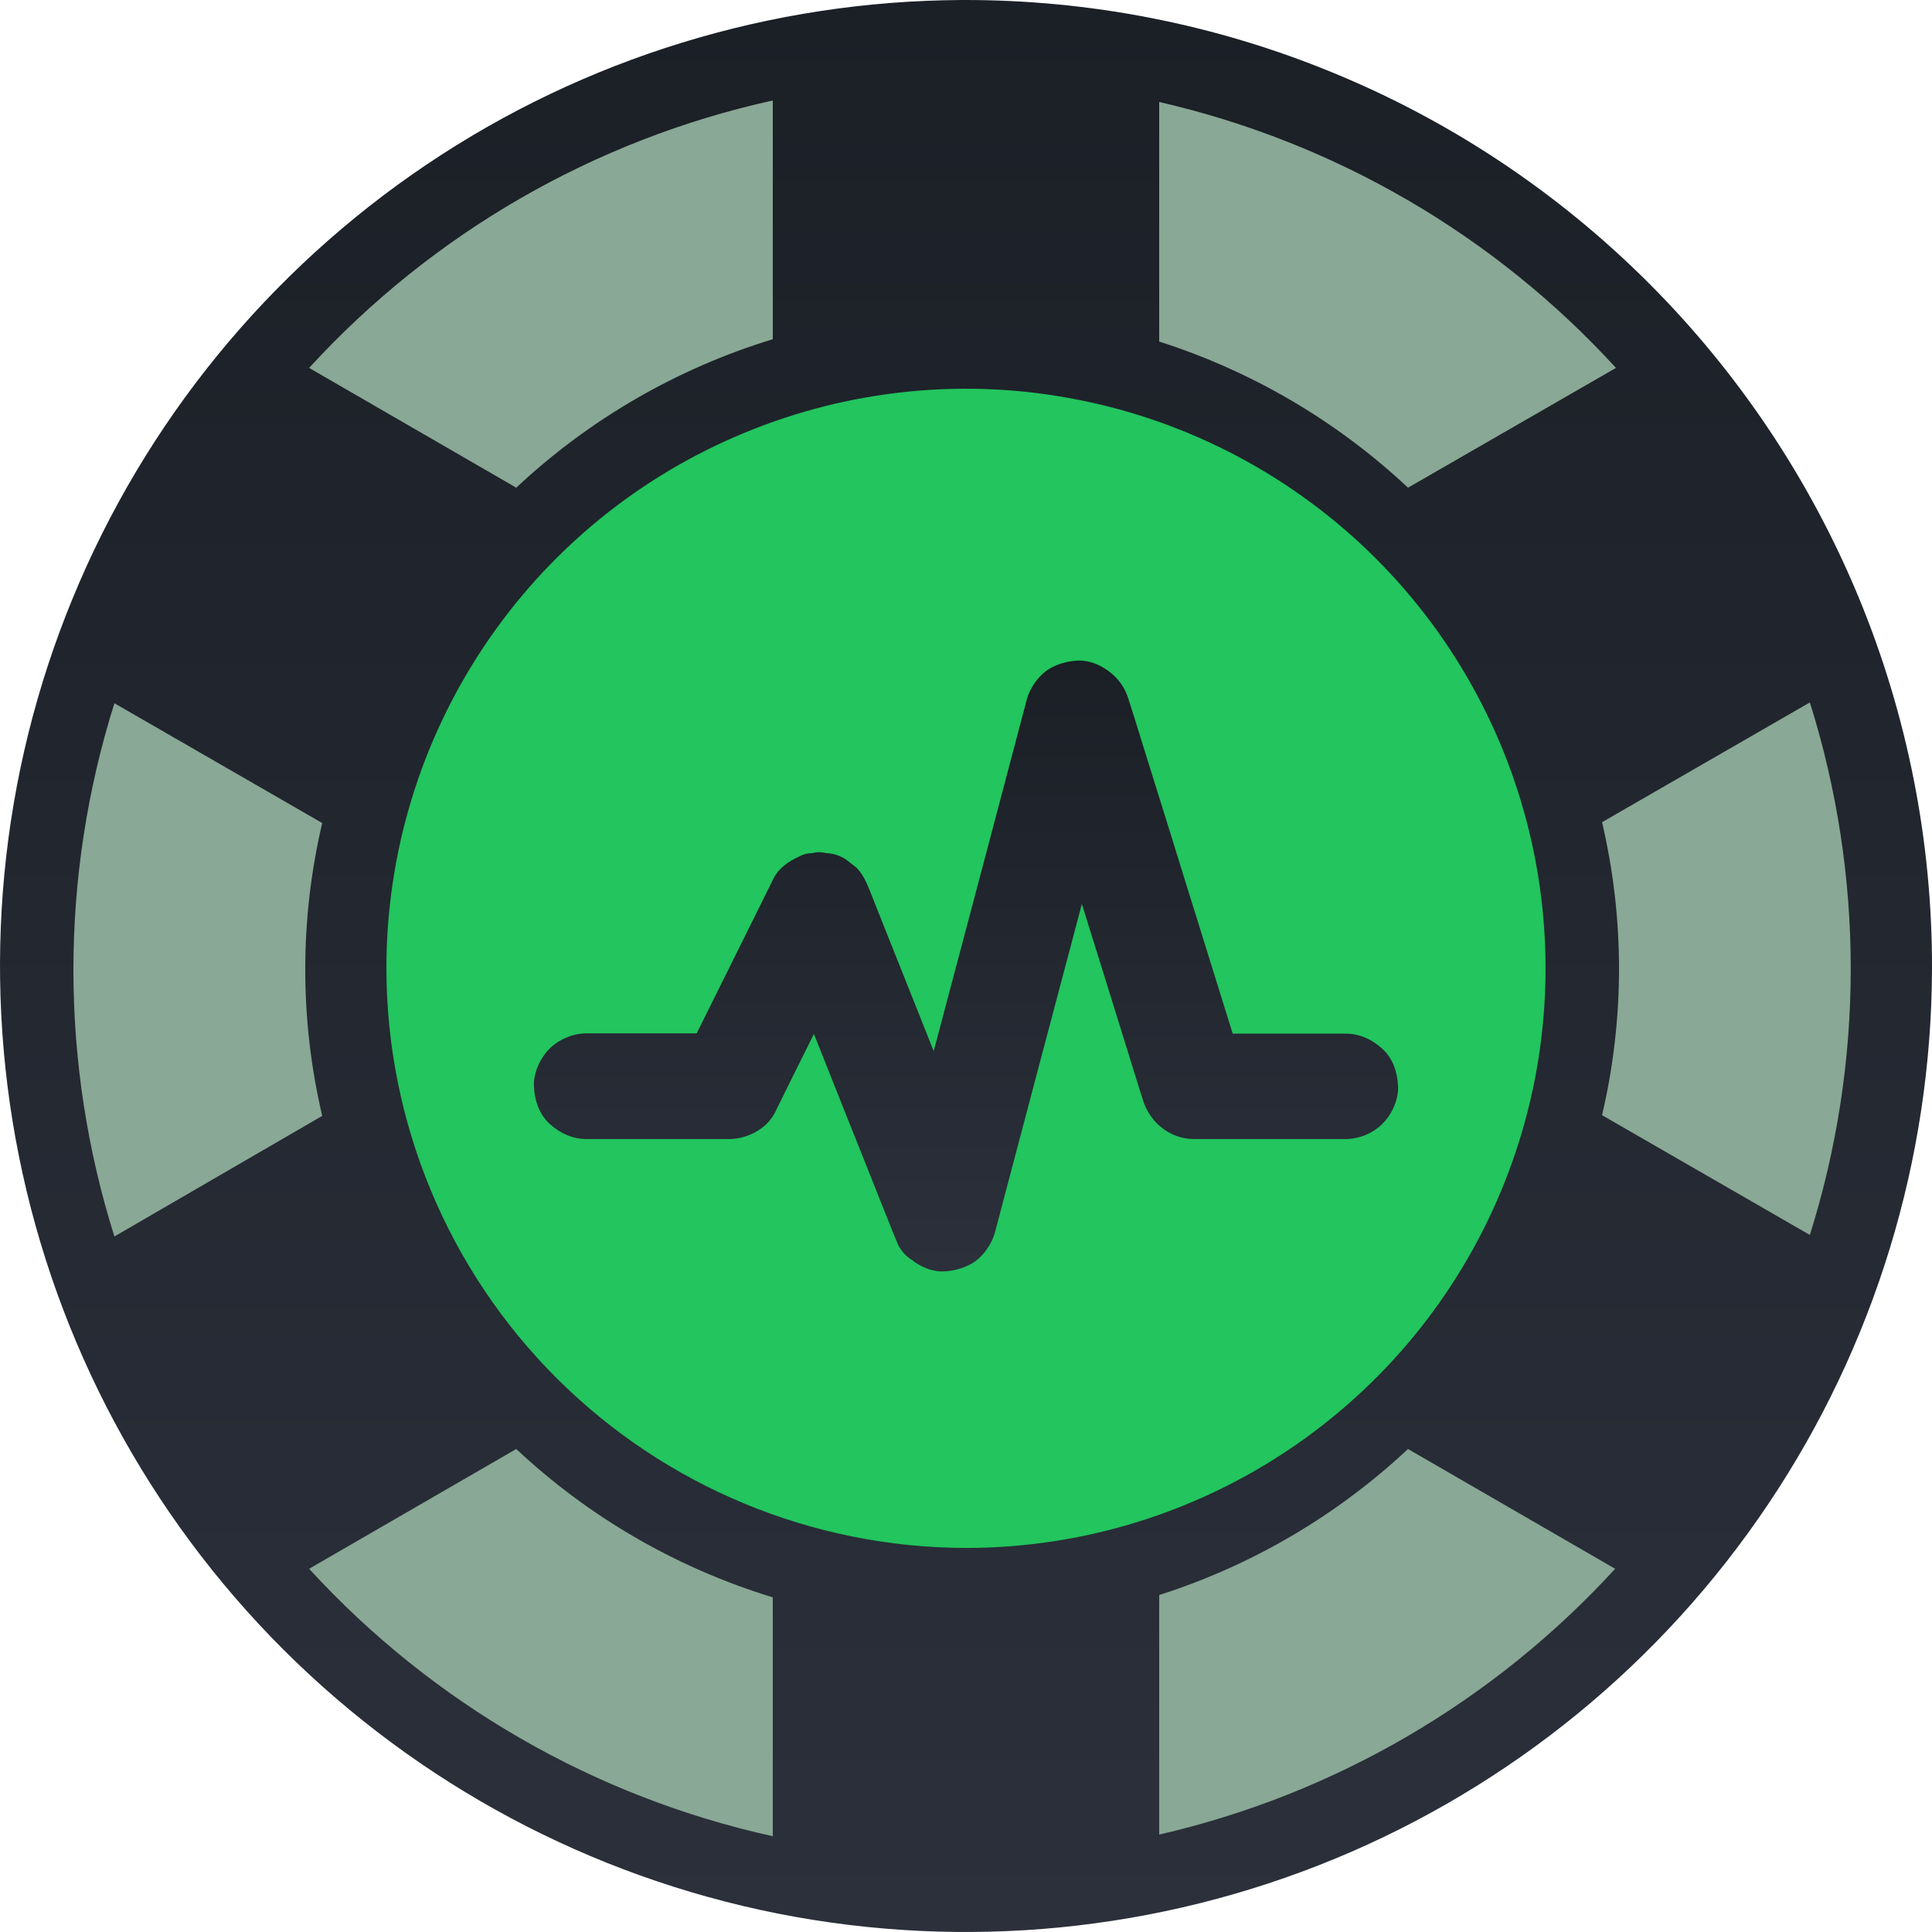
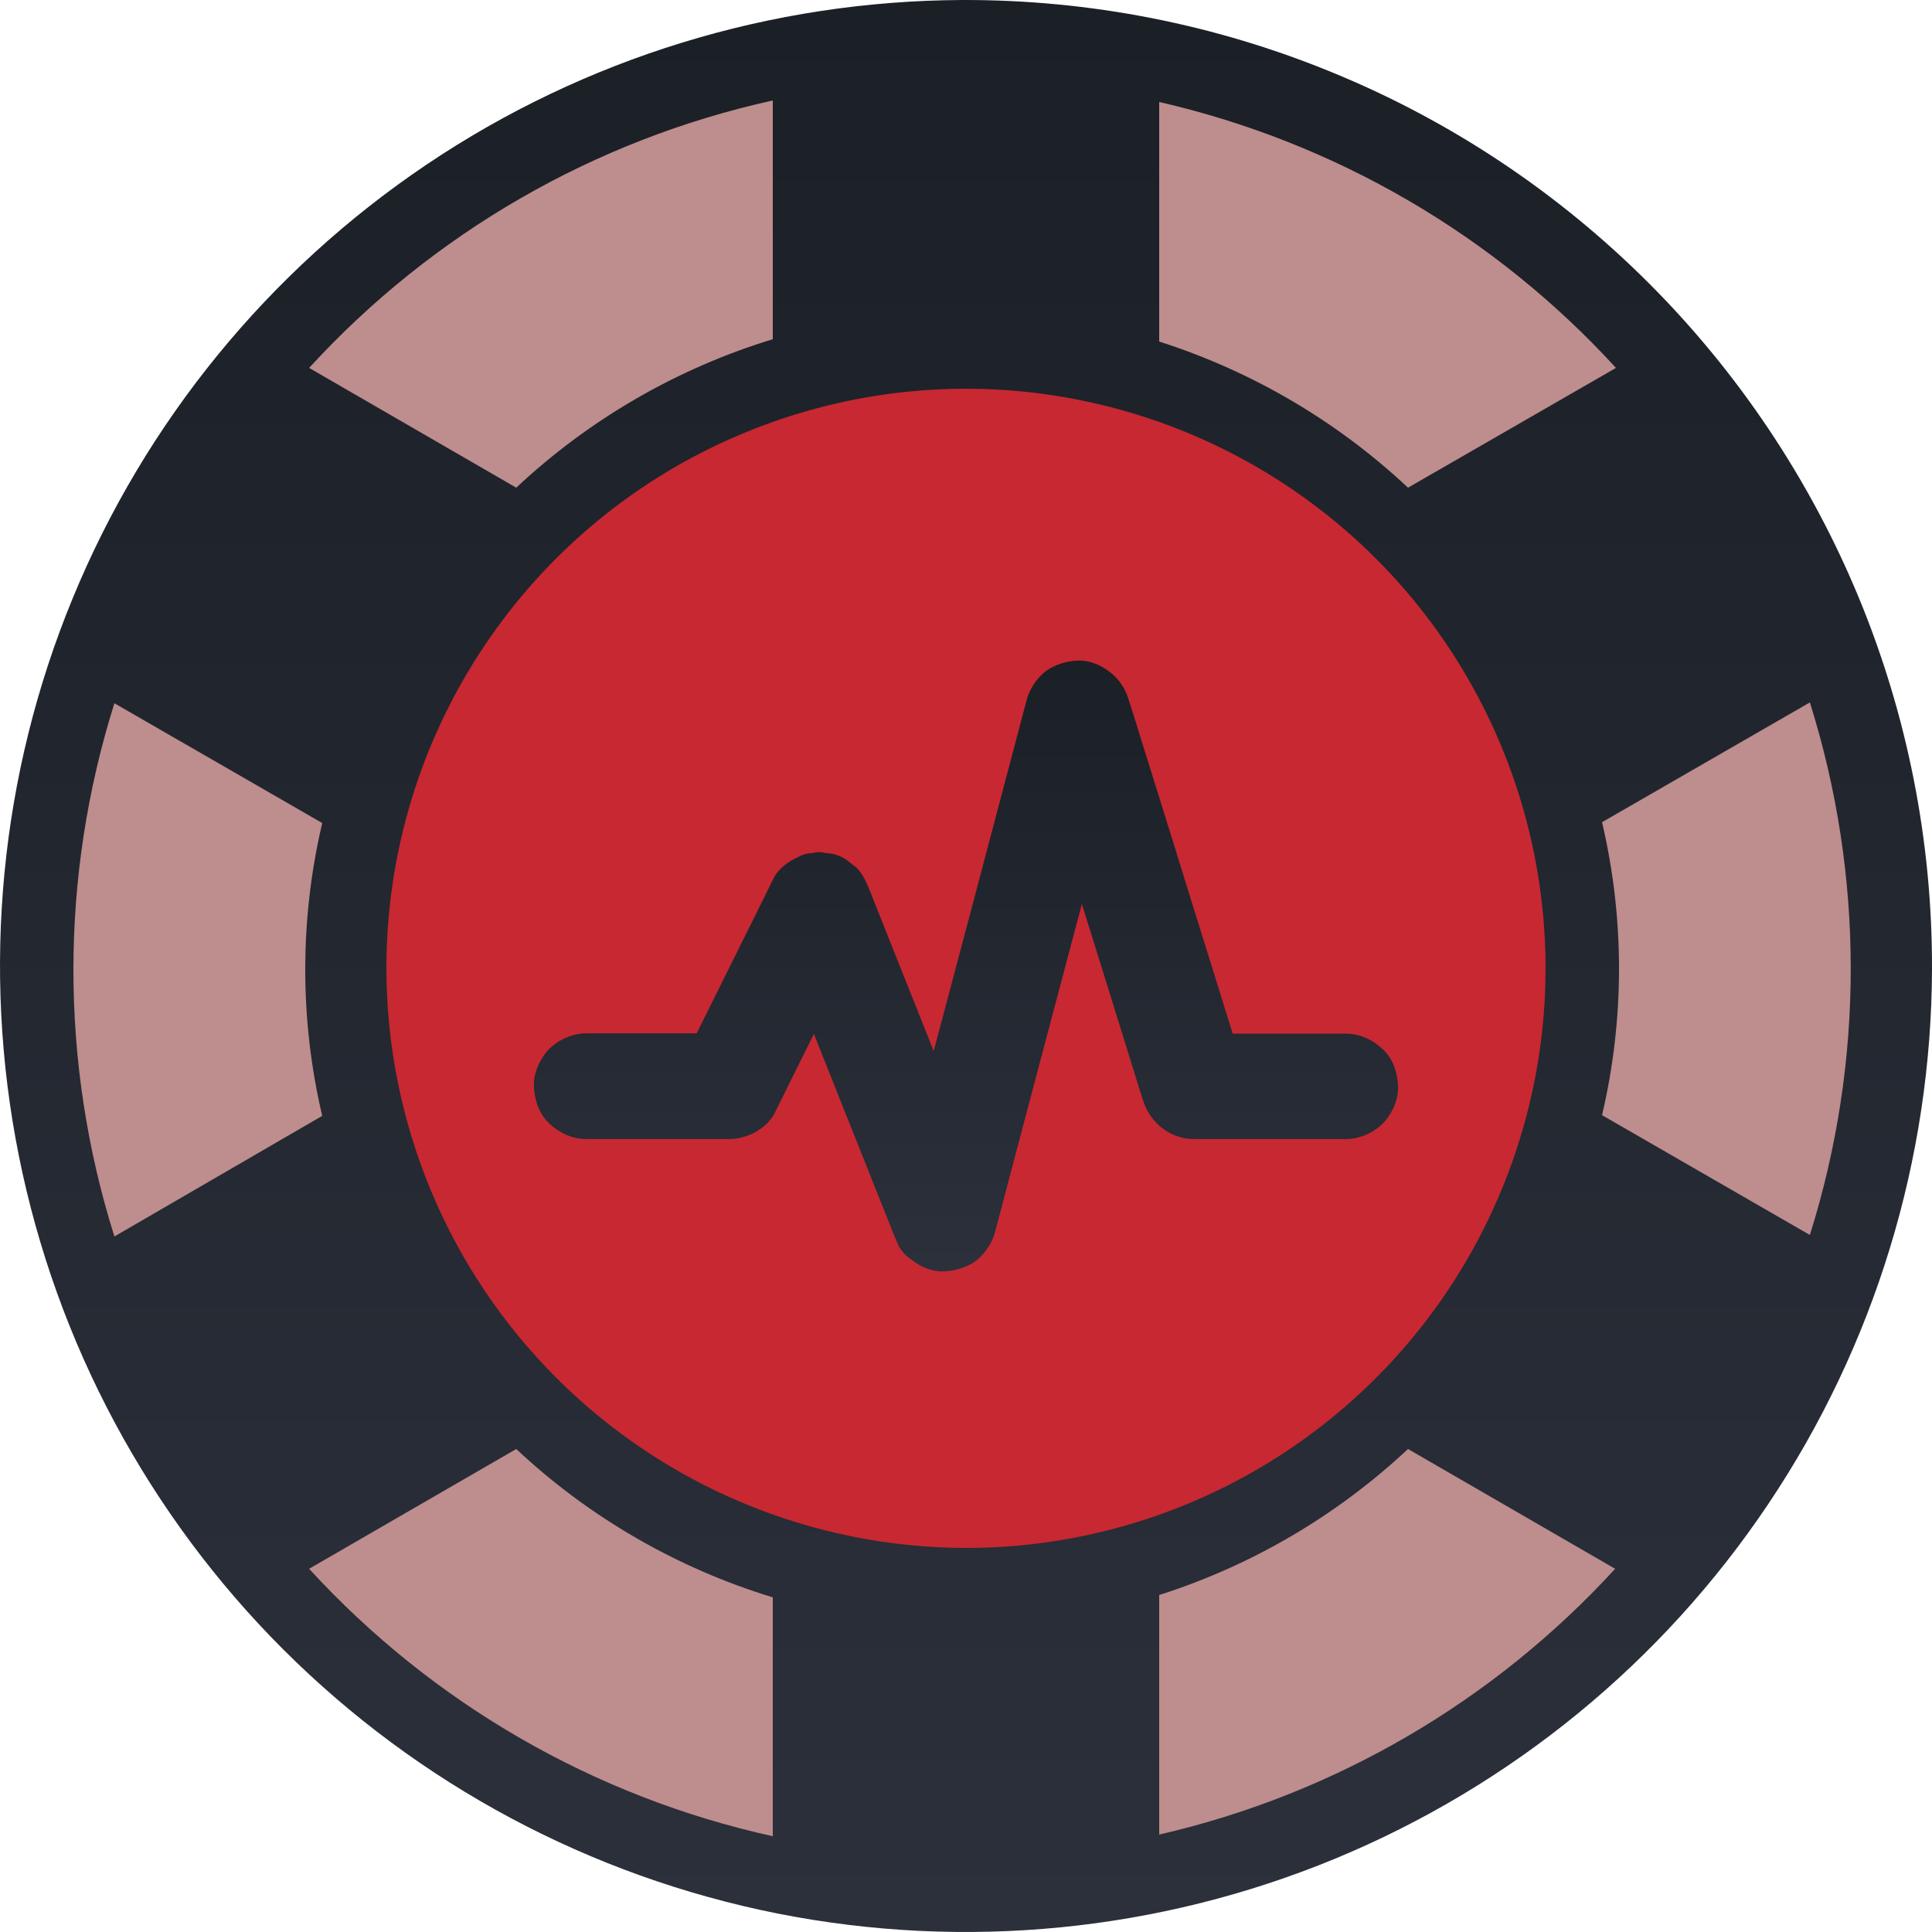
<svg xmlns="http://www.w3.org/2000/svg" width="14" height="14" viewBox="0 0 14 14" fill="none">
-   <circle cx="7" cy="7" r="6.618" fill="#14532D" fill-opacity="0.5" />
-   <circle cx="7" cy="7" r="4.391" fill="#22C55E" />
+   <circle cx="7" cy="7" r="6.618" fill="#7F1D1D" fill-opacity="0.5" />
+   <circle cx="7" cy="7" r="4.391" fill="#C82831" />
  <path d="M6.972 3.58435e-05C5.589 0.006 4.239 0.42 3.092 1.192C1.945 1.964 1.052 3.058 0.526 4.337C0 5.615 -0.135 7.021 0.137 8.377C0.409 9.732 1.076 10.977 2.054 11.954C3.033 12.931 4.278 13.596 5.634 13.866C6.99 14.135 8.396 13.997 9.674 13.469C10.951 12.941 12.044 12.047 12.814 10.898C13.584 9.75 13.997 8.399 14 7.017C14.002 6.094 13.821 5.18 13.468 4.327C13.115 3.475 12.597 2.7 11.944 2.048C11.291 1.396 10.516 0.879 9.662 0.528C8.809 0.176 7.895 -0.003 6.972 3.58435e-05ZM8.4 0.739C9.673 1.031 10.828 1.702 11.71 2.666L10.203 3.534C9.688 3.051 9.072 2.69 8.4 2.475V0.739ZM5.6 0.739V2.458C4.906 2.67 4.27 3.038 3.741 3.534L2.24 2.666C3.134 1.69 4.307 1.013 5.6 0.728V0.739ZM0.829 8.96C0.433 7.702 0.433 6.354 0.829 5.096L2.335 5.964C2.171 6.662 2.171 7.389 2.335 8.086L0.829 8.96ZM5.6 13.306C4.307 13.021 3.134 12.344 2.24 11.368L3.741 10.5C4.27 10.996 4.906 11.363 5.6 11.575V13.306ZM2.8 7.017C2.8 6.186 3.046 5.374 3.508 4.683C3.969 3.993 4.625 3.454 5.393 3.137C6.16 2.819 7.005 2.735 7.819 2.898C8.634 3.06 9.382 3.46 9.97 4.047C10.557 4.634 10.957 5.383 11.119 6.197C11.281 7.012 11.198 7.857 10.88 8.624C10.562 9.392 10.024 10.047 9.333 10.509C8.643 10.97 7.831 11.217 7 11.217C5.887 11.215 4.819 10.772 4.032 9.985C3.244 9.198 2.801 8.13 2.8 7.017ZM8.4 13.294V11.558C9.072 11.344 9.688 10.982 10.203 10.5L11.704 11.368C10.823 12.33 9.671 13.002 8.4 13.294ZM11.609 8.081C11.773 7.383 11.773 6.656 11.609 5.958L13.115 5.09C13.51 6.346 13.51 7.693 13.115 8.949L11.609 8.081Z" fill="url(#paint0_linear_10002_2336)" />
  <path d="M4.25 8.254H5.284C5.411 8.254 5.555 8.182 5.614 8.065C5.687 7.917 5.76 7.769 5.834 7.621C5.951 7.385 6.068 7.149 6.185 6.914L6.265 6.751C6.032 6.721 5.8 6.69 5.567 6.66L5.656 6.886C5.728 7.067 5.8 7.247 5.872 7.427C5.959 7.647 6.047 7.867 6.134 8.086C6.21 8.275 6.285 8.464 6.36 8.653C6.397 8.746 6.434 8.837 6.47 8.929C6.471 8.931 6.472 8.932 6.472 8.933C6.484 8.964 6.497 8.994 6.51 9.024C6.534 9.069 6.567 9.105 6.609 9.131C6.673 9.181 6.756 9.217 6.84 9.213C6.908 9.21 6.973 9.193 7.033 9.161C7.115 9.118 7.185 9.021 7.209 8.933L7.306 8.566C7.383 8.275 7.46 7.983 7.537 7.692C7.63 7.34 7.724 6.988 7.817 6.636C7.897 6.332 7.978 6.027 8.058 5.723C8.098 5.575 8.139 5.426 8.176 5.277C8.177 5.276 8.177 5.274 8.177 5.272H7.441L7.525 5.541C7.592 5.756 7.659 5.972 7.726 6.187C7.807 6.447 7.888 6.706 7.969 6.965C8.039 7.191 8.109 7.416 8.179 7.641C8.214 7.751 8.246 7.861 8.282 7.97C8.283 7.971 8.283 7.973 8.283 7.974C8.333 8.135 8.48 8.254 8.652 8.254H9.75C9.848 8.254 9.95 8.212 10.019 8.142C10.086 8.076 10.135 7.967 10.131 7.872C10.127 7.774 10.095 7.671 10.019 7.602C9.945 7.533 9.853 7.49 9.75 7.49H8.652C8.774 7.583 8.897 7.677 9.02 7.77L8.936 7.501C8.869 7.285 8.802 7.07 8.735 6.855C8.654 6.595 8.573 6.336 8.493 6.076C8.423 5.851 8.353 5.626 8.282 5.4C8.248 5.291 8.215 5.181 8.179 5.072C8.179 5.071 8.179 5.069 8.178 5.067C8.153 4.987 8.108 4.92 8.041 4.869C7.977 4.819 7.894 4.783 7.81 4.787C7.742 4.79 7.677 4.807 7.617 4.839C7.535 4.882 7.465 4.979 7.441 5.067L7.344 5.434C7.267 5.726 7.19 6.017 7.113 6.308C7.02 6.66 6.926 7.012 6.833 7.364C6.752 7.668 6.672 7.973 6.591 8.277C6.552 8.425 6.511 8.574 6.474 8.723C6.473 8.725 6.472 8.726 6.472 8.728H7.209L7.119 8.503C7.047 8.322 6.975 8.142 6.903 7.961C6.816 7.742 6.728 7.522 6.641 7.303C6.566 7.114 6.49 6.925 6.415 6.736C6.378 6.643 6.342 6.552 6.305 6.459C6.304 6.458 6.304 6.457 6.304 6.456C6.279 6.394 6.253 6.335 6.206 6.287C6.18 6.267 6.154 6.247 6.129 6.227C6.085 6.199 6.038 6.184 5.987 6.182C5.953 6.173 5.919 6.173 5.885 6.182C5.851 6.182 5.818 6.191 5.789 6.208C5.717 6.239 5.642 6.292 5.606 6.364C5.533 6.512 5.46 6.66 5.386 6.808C5.269 7.043 5.152 7.279 5.035 7.515L4.955 7.677C5.065 7.614 5.175 7.551 5.285 7.488H4.251C4.153 7.488 4.051 7.531 3.981 7.6C3.914 7.668 3.864 7.777 3.869 7.872C3.873 7.97 3.906 8.073 3.981 8.142C4.055 8.21 4.147 8.254 4.25 8.254Z" fill="url(#paint1_linear_10002_2336)" />
  <defs>
    <linearGradient id="paint0_linear_10002_2336" x1="7" y1="0" x2="7" y2="14" gradientUnits="userSpaceOnUse">
      <stop stop-color="#1B1F26" />
      <stop offset="1" stop-color="#2B303B" />
    </linearGradient>
    <linearGradient id="paint1_linear_10002_2336" x1="7" y1="4.786" x2="7" y2="9.214" gradientUnits="userSpaceOnUse">
      <stop stop-color="#1B1F26" />
      <stop offset="1" stop-color="#2B303B" />
    </linearGradient>
  </defs>
</svg>
